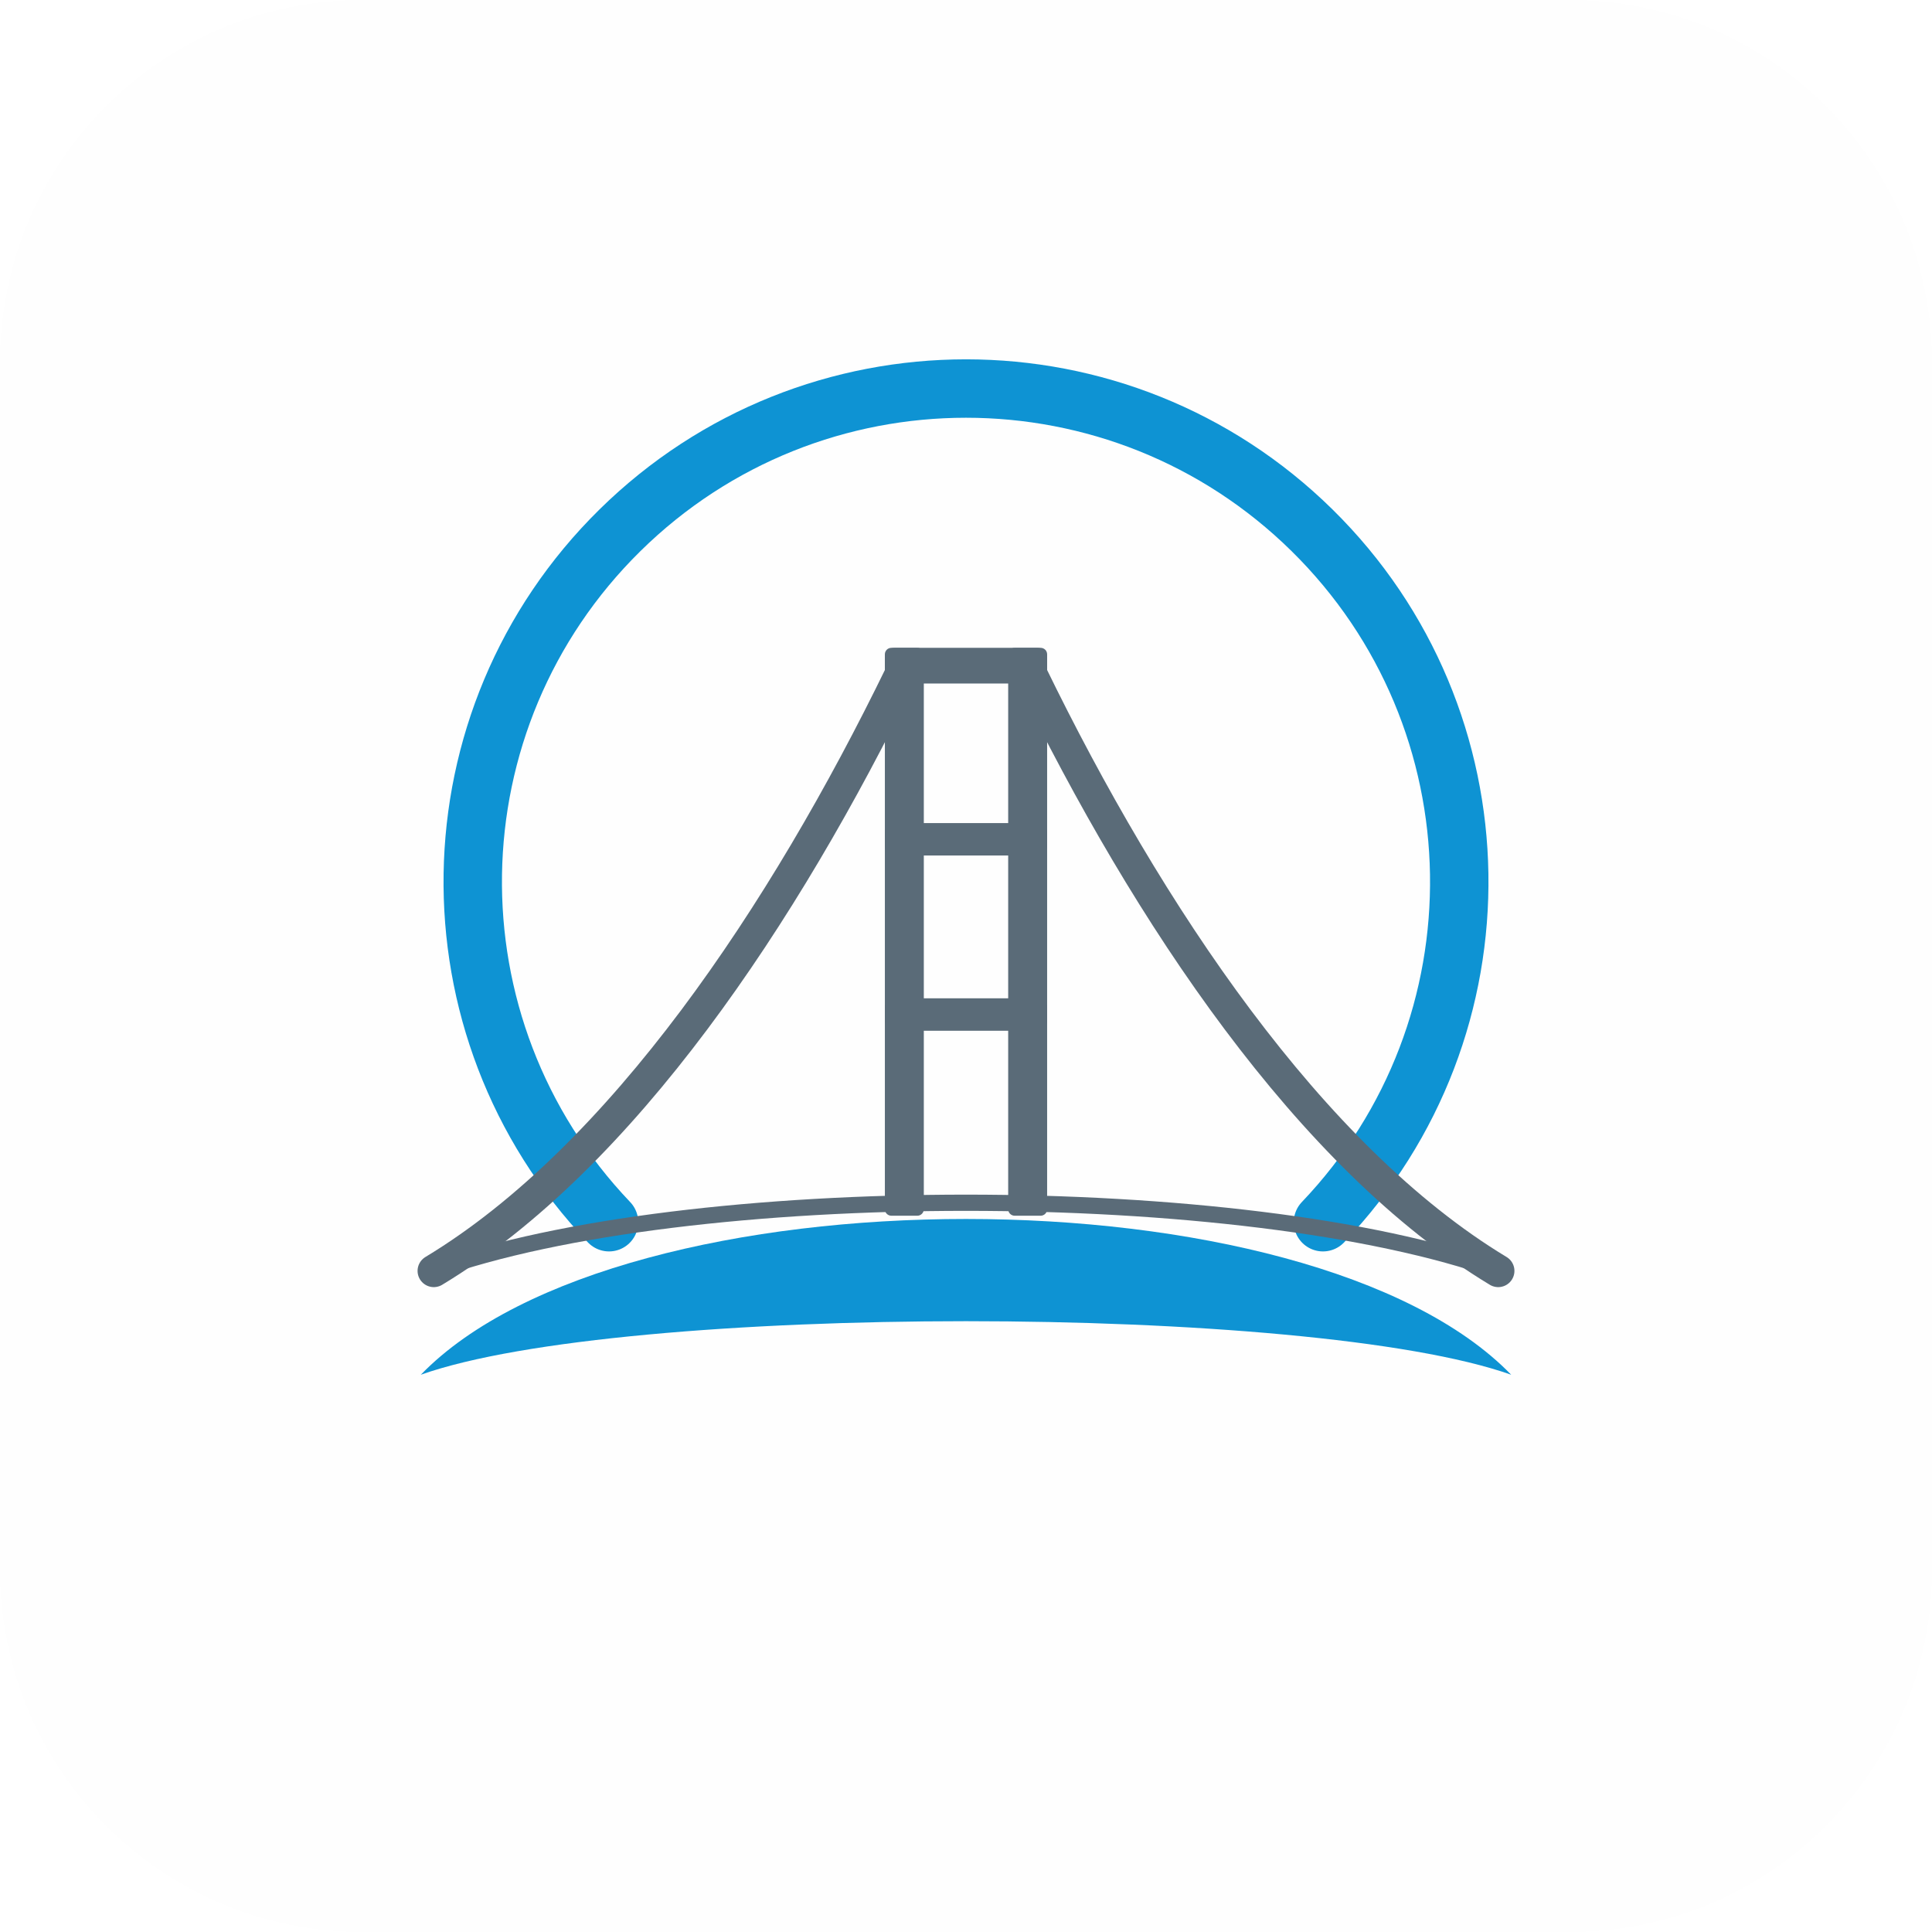
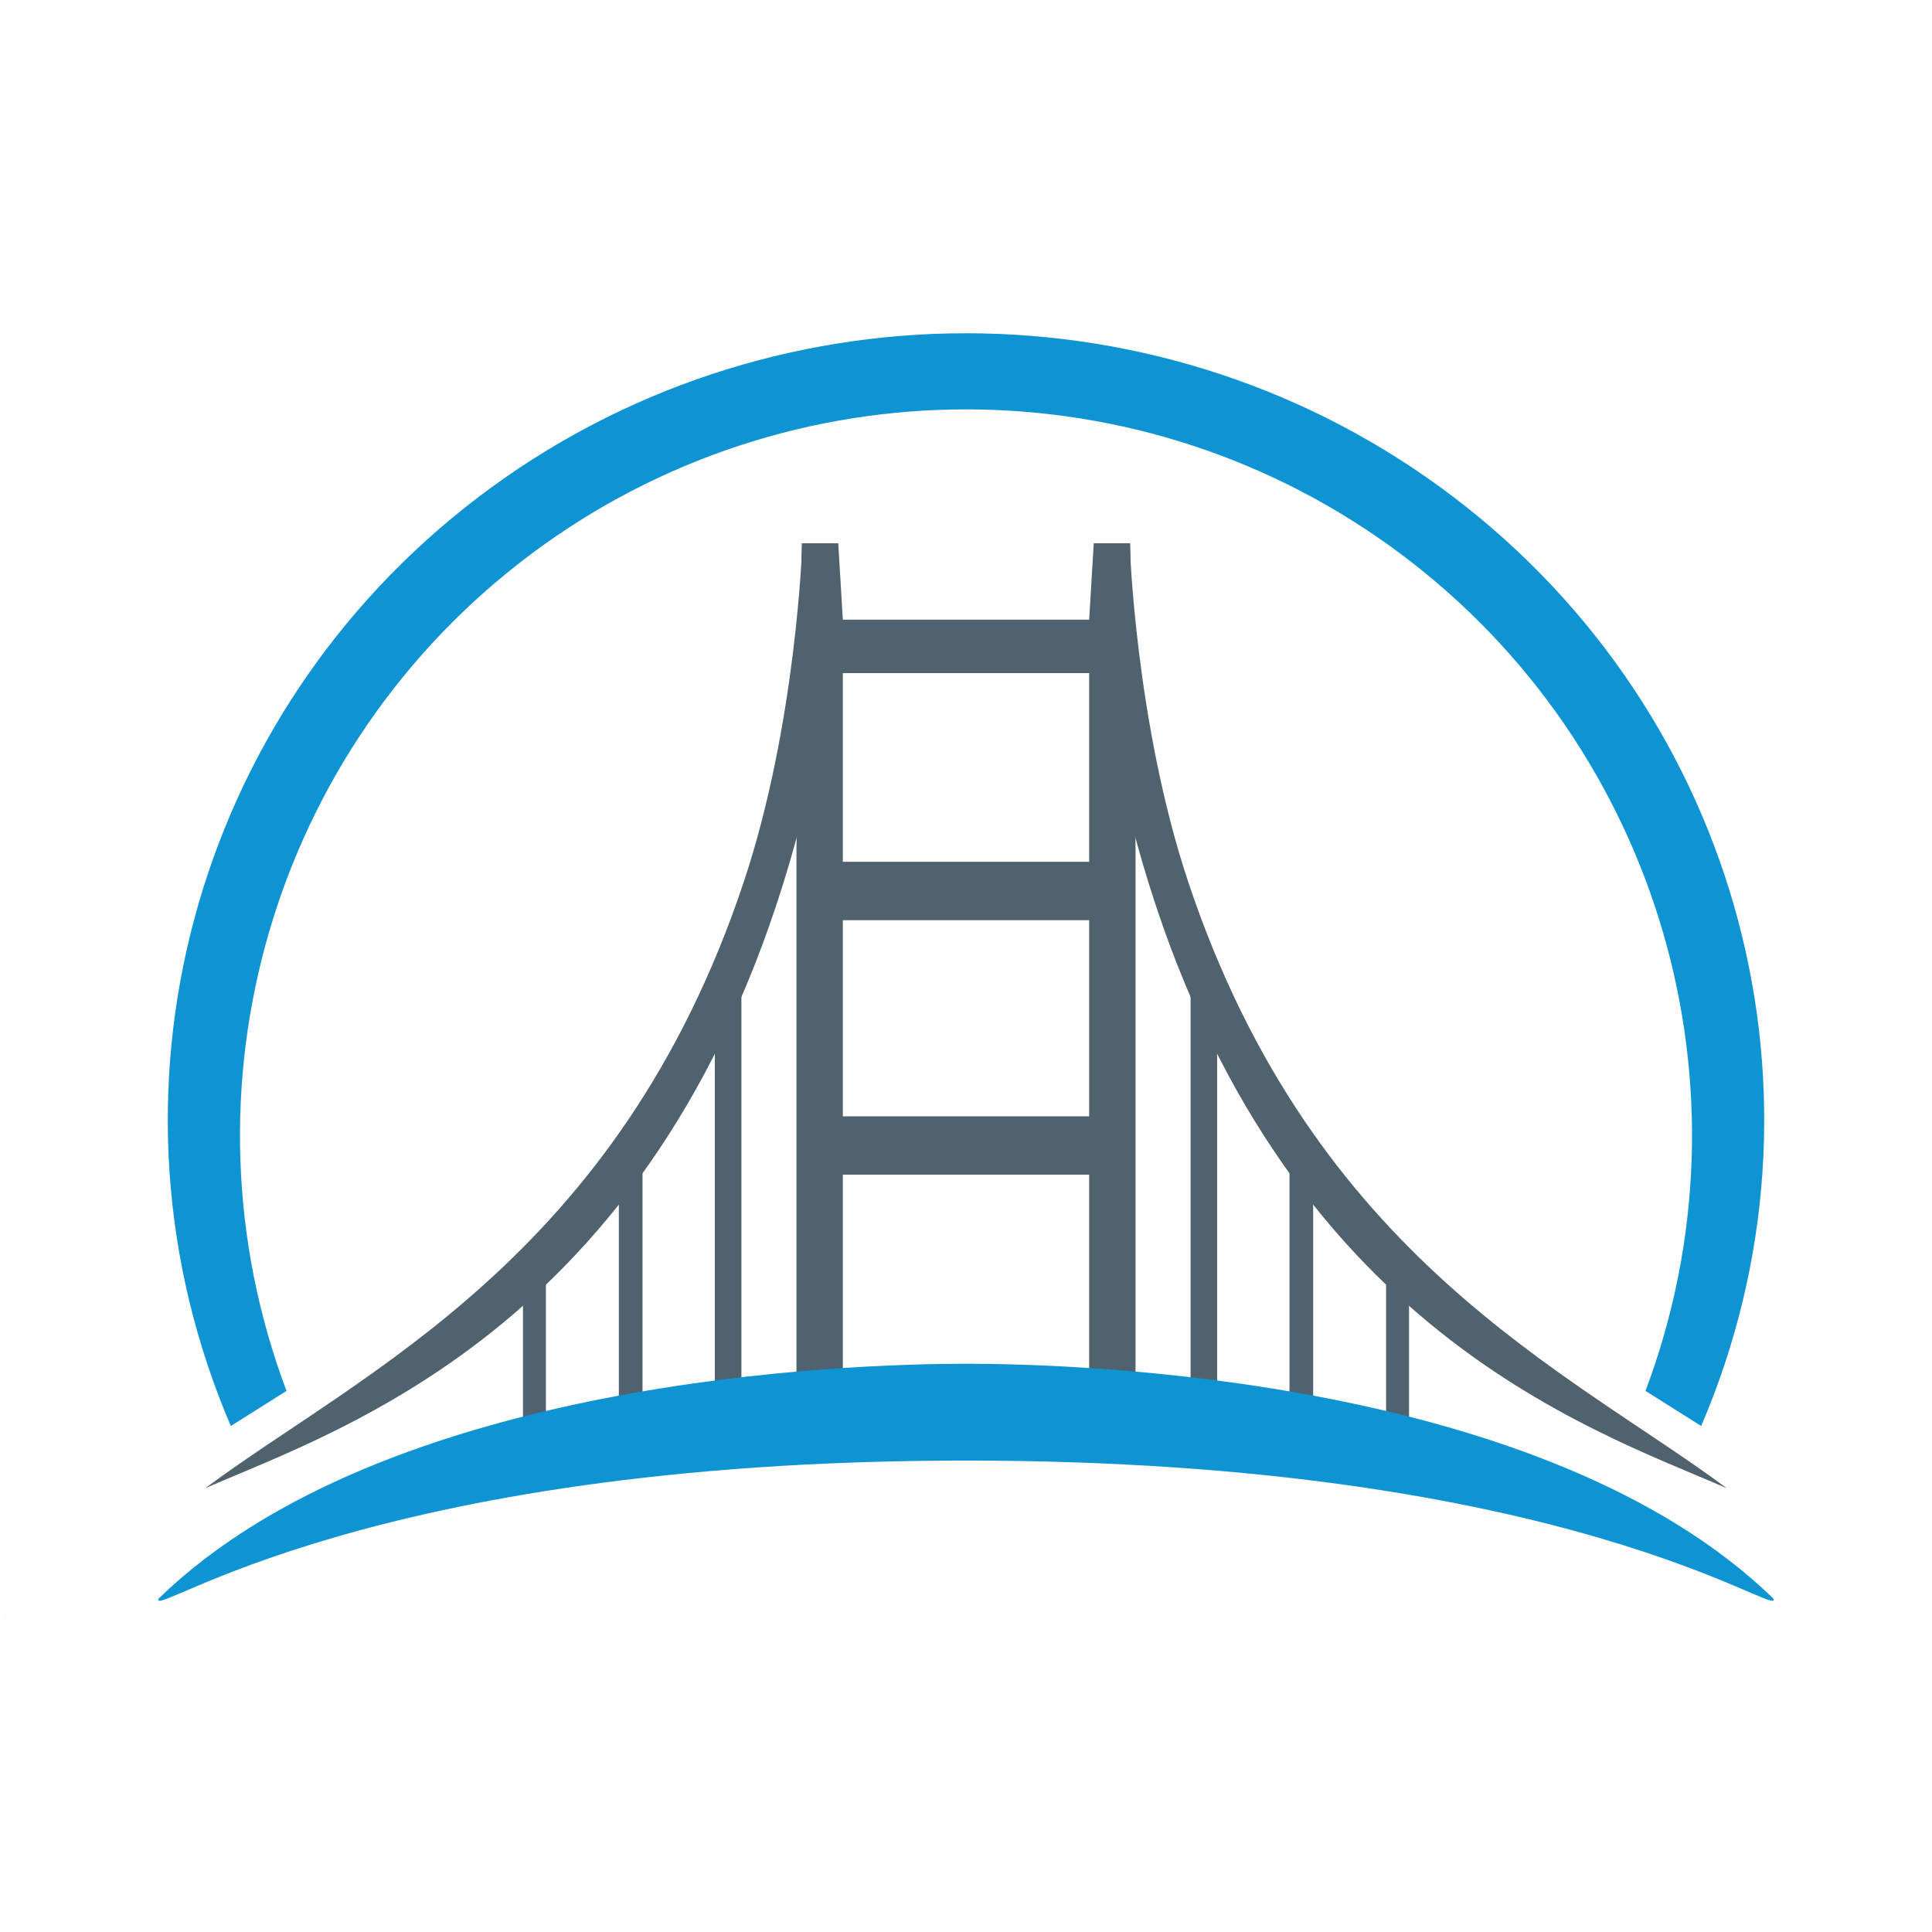
<svg xmlns="http://www.w3.org/2000/svg" viewBox="0 0 512 512">
  <rect width="512" height="512" rx="96" fill="#FEFEFE" />
-   <g transform="translate(256 268) scale(0.86) translate(-256 -240)">
-     <path d="M146 305 A152 152 0 1 1 366 305" stroke="#0E93D3" stroke-width="18" stroke-linecap="round" fill="none" />
-     <path d="M236 136 C200 210 150 285 92 320" stroke="#5A6B78" stroke-width="10" stroke-linecap="round" fill="none" />
-     <path d="M276 136 C312 210 362 285 420 320" stroke="#5A6B78" stroke-width="10" stroke-linecap="round" fill="none" />
-     <path d="M92 320 C170 292 342 292 420 320" stroke="#5A6B78" stroke-width="5" stroke-linecap="round" fill="none" />
-     <g fill="#5A6B78">
-       <rect x="231" y="128" width="12" height="175" rx="2" />
-       <rect x="269" y="128" width="12" height="175" rx="2" />
-       <rect x="231" y="128" width="50" height="11" rx="3" />
-       <rect x="231" y="182" width="50" height="10" rx="3" />
-       <rect x="231" y="236" width="50" height="10" rx="3" />
+   <g transform="translate(256 256) scale(0.64) translate(-512 -429.55)">
+     <g fill="#51626F">
+       <path d="M444 254.5L459.1 254.5L461 286.14L461 615.5L441.8 615.5L441.8 380.5Z" />
+       <path d="M580 254.5L564.9 254.5L563 286.14L563 615.5L582.2 615.5L582.2 380.5Z" />
+       <rect x="457" y="286.14" width="110" height="22.12" />
+       <rect x="457" y="386.4" width="110" height="24.18" />
+       <rect x="457" y="491.8" width="110" height="24.15" />
+       <path d="M444.23 254.5C444.23 254.58 441.9 328.99 419.99 394.7C367.93 550.8 261.63 597.7 196.98 645.79C253.97 620.94 386.95 578 441.8 376.64L447.8 330.5L448 260.5Z" />
+       <path d="M579.77 254.5C579.77 254.58 582.1 328.99 604.01 394.7C656.07 550.8 762.37 597.7 827.02 645.79C770.03 620.94 637.05 578 582.2 376.64L576.2 330.5L576 260.5Z" />
+       <rect x="408" y="433.5" width="11" height="179" />
+       <rect x="368.25" y="505.5" width="9.8" height="113" />
+       <rect x="328.55" y="552.5" width="9.5" height="74" />
+       <rect x="605" y="433.5" width="11" height="179" />
+       <rect x="645.95" y="505.5" width="9.8" height="113" />
+       <rect x="685.95" y="552.5" width="9.5" height="74" />
    </g>
-     <path d="M88 352 C150 288 362 288 424 352 C362 330 150 330 88 352 Z" fill="#0E93D3" />
+     <path fill="#0E93D3" d="M177.63 691.54C271.61 600.13 464.19 594.25 512 594.25C559.81 594.25 752.39 600.13 846.37 691.54C849.86 700.62 761.77 634.34 512 634.34C262.23 634.34 174.14 700.62 177.63 691.54Z" />
+     <path fill="#0E93D3" d="M207.58 620.03A330.5 325.68 0 1 1 816.42 620.03L793.37 605.49A300.61 300.61 0 1 0 230.63 605.49Z" />
  </g>
</svg>
